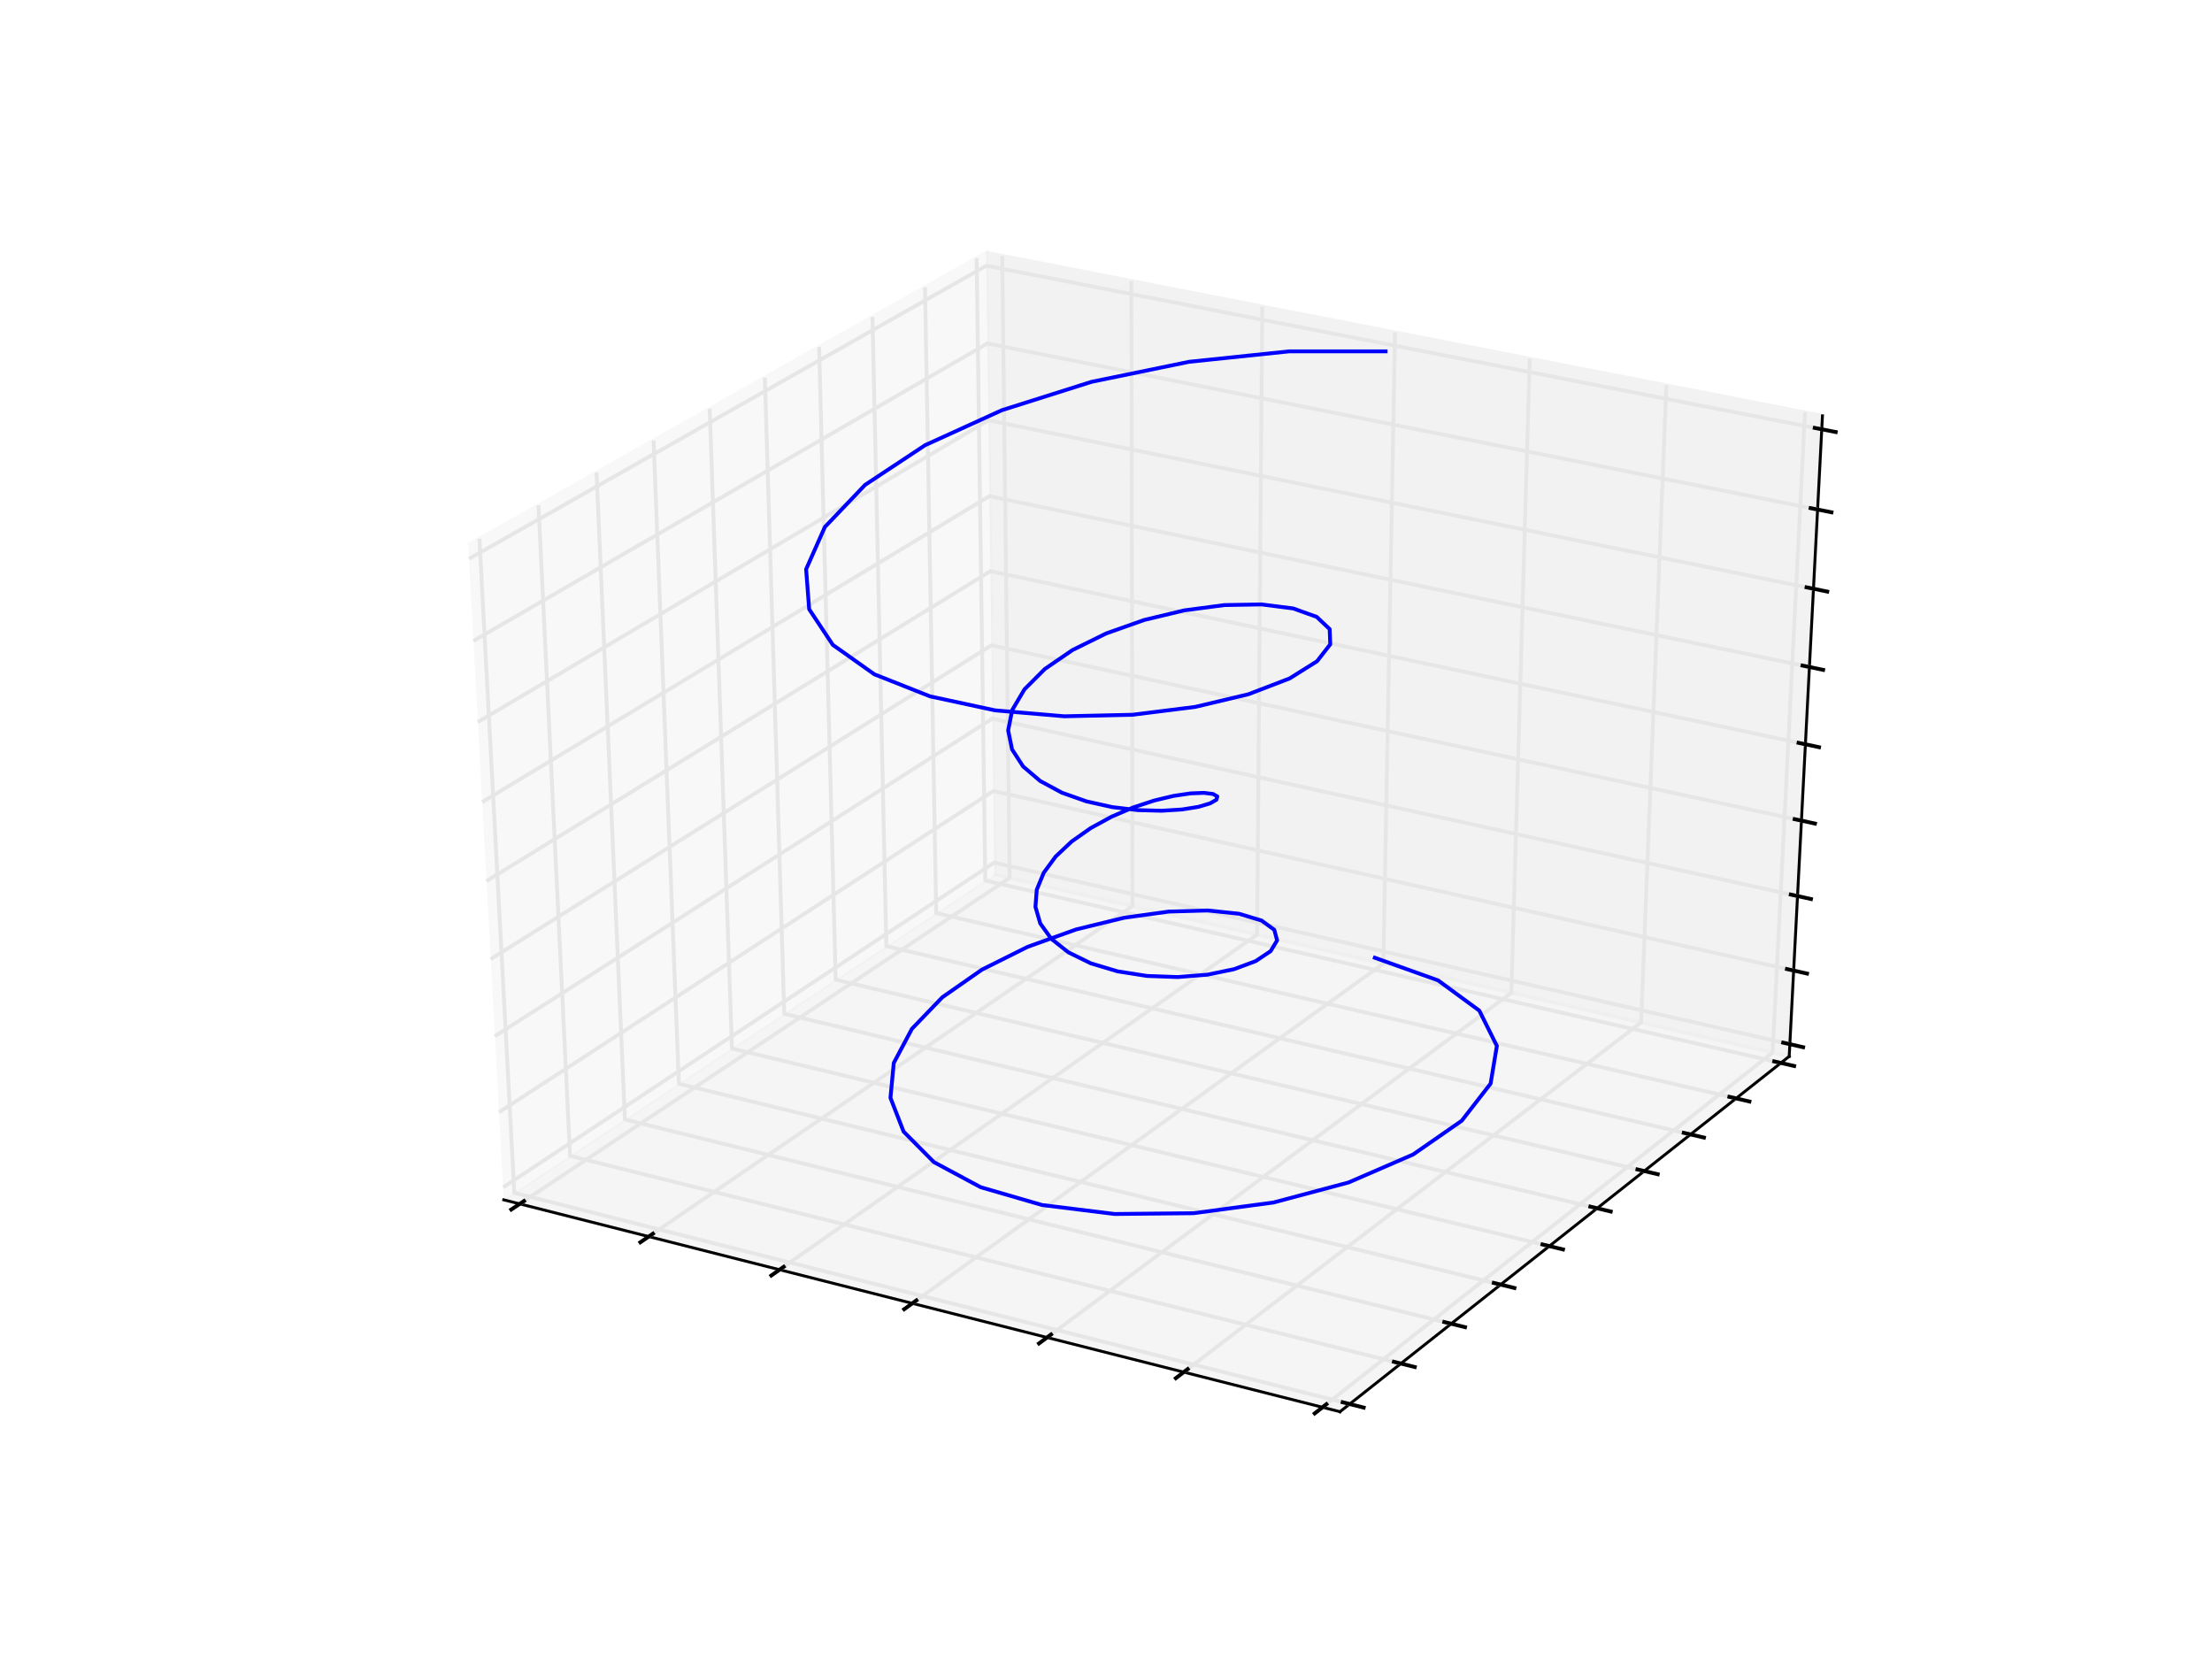
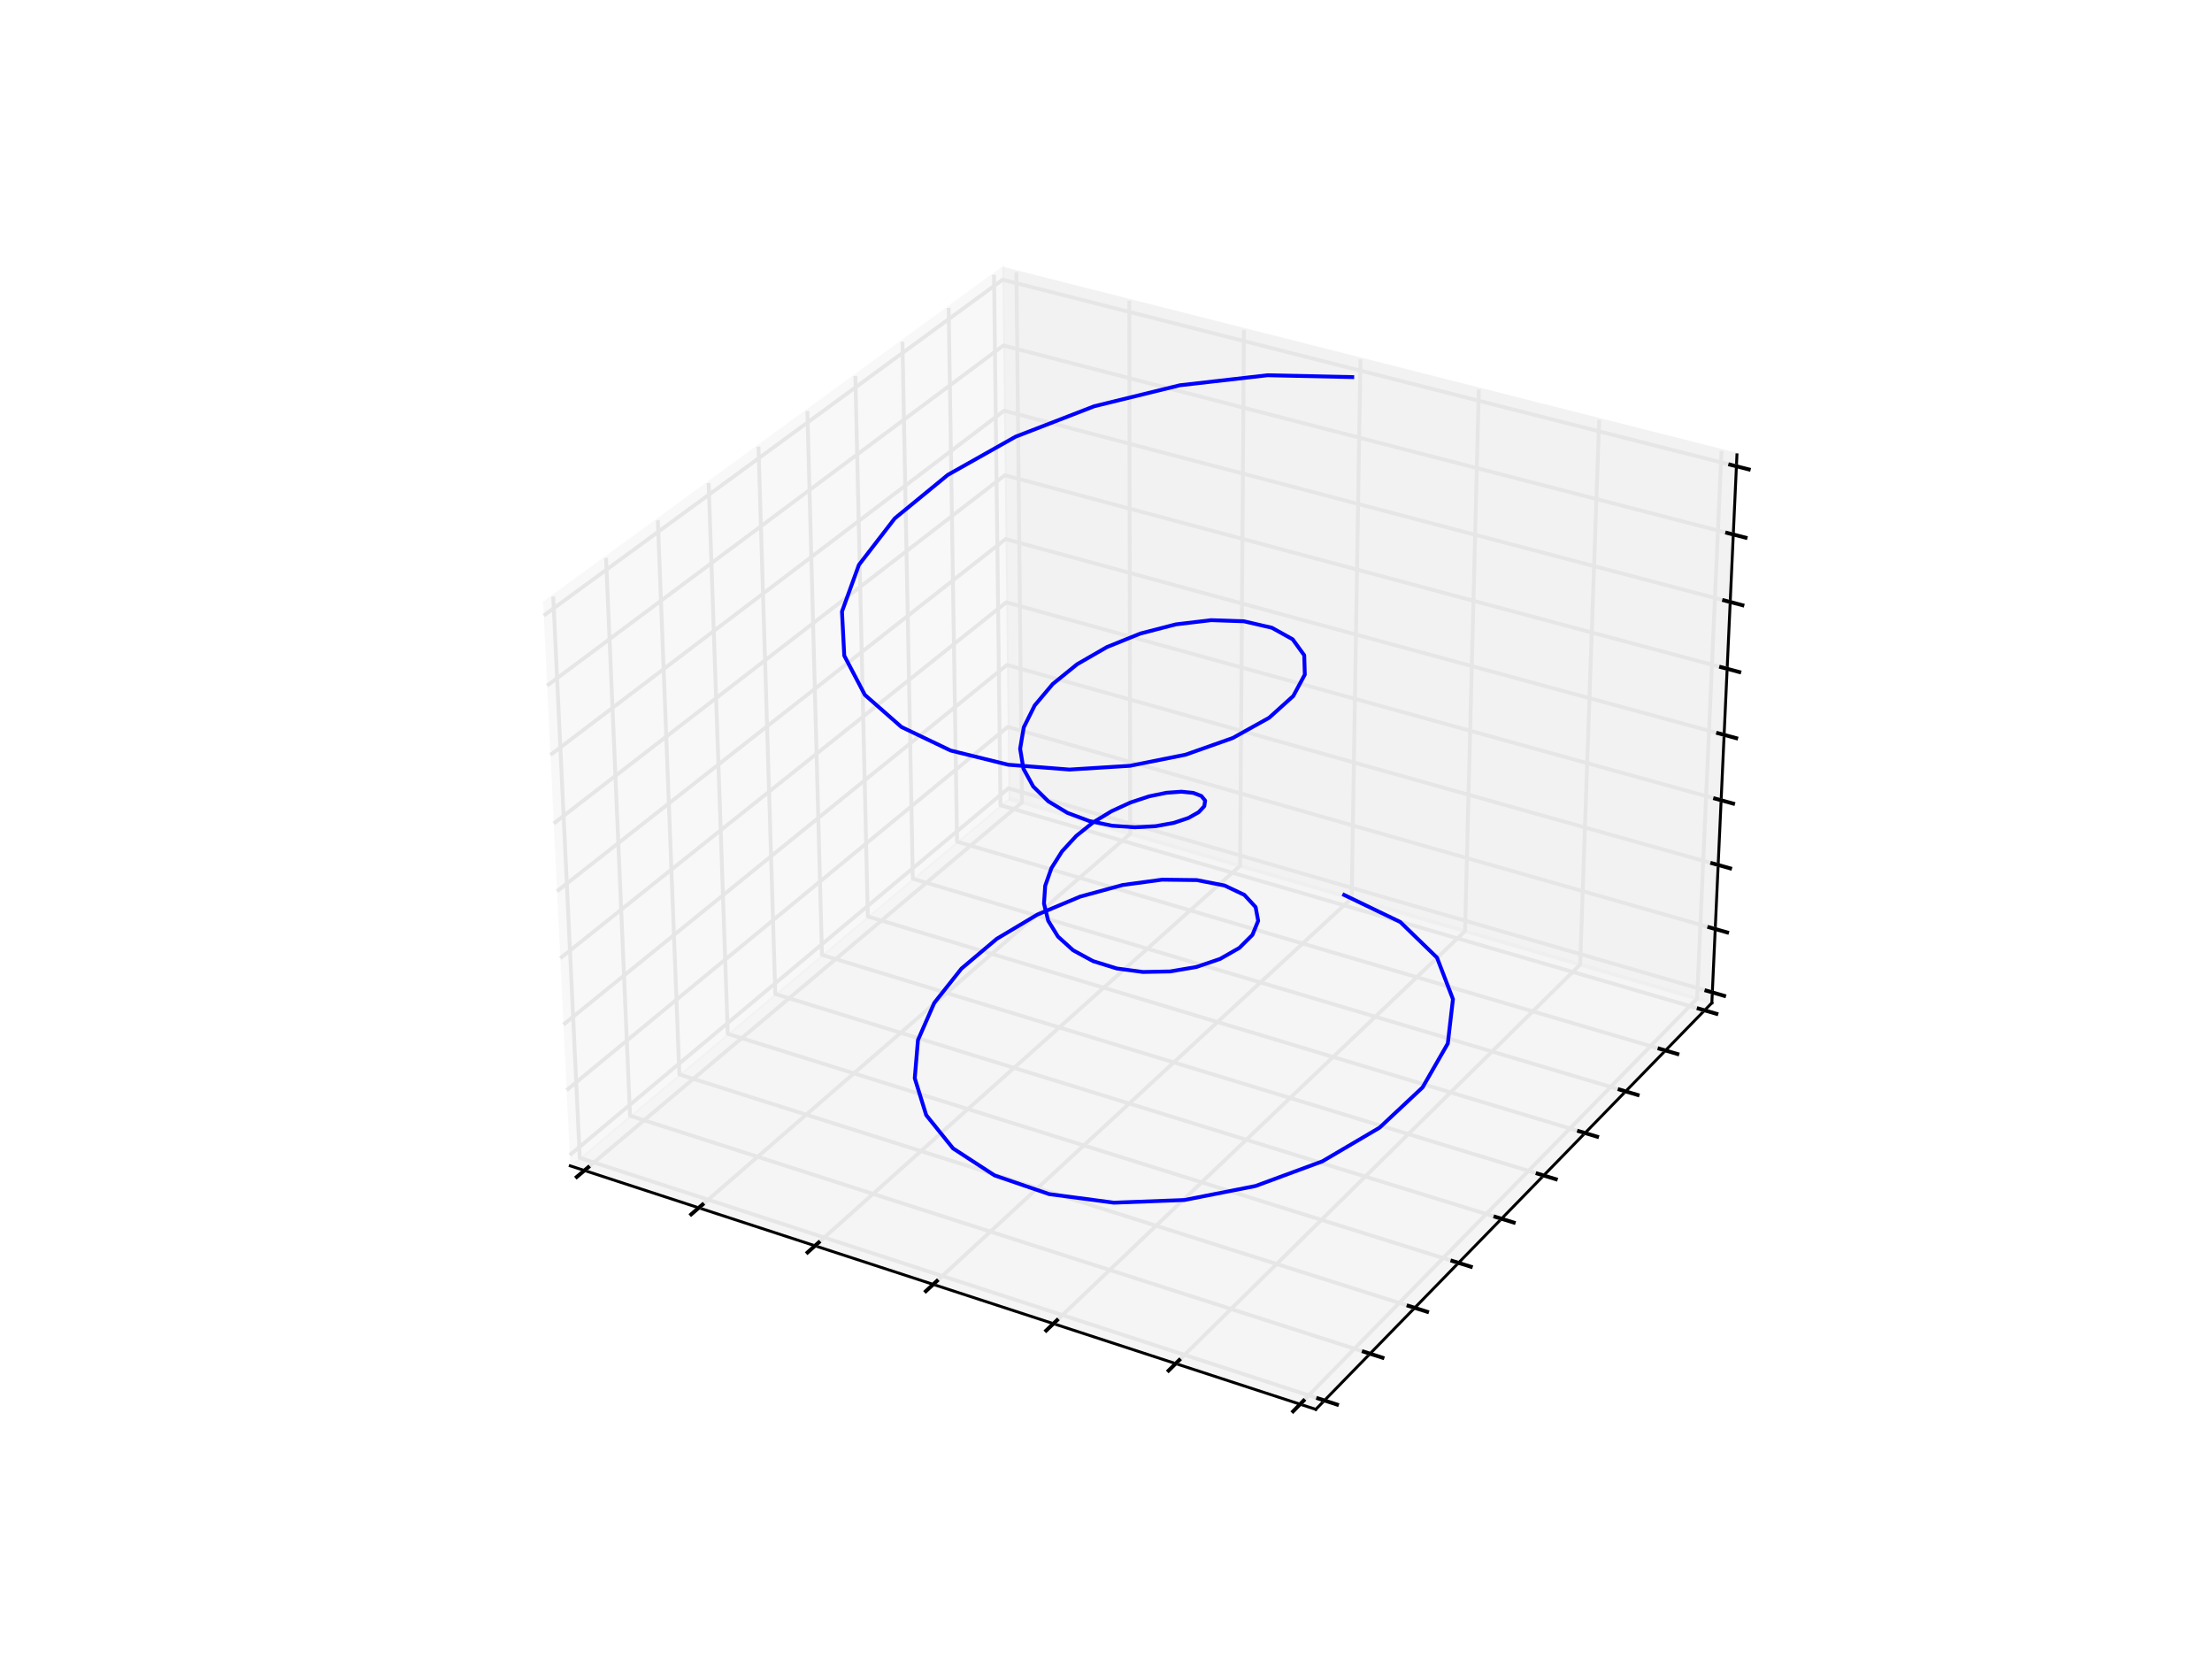
<svg xmlns="http://www.w3.org/2000/svg" height="432pt" version="1.1" viewBox="0 0 576 432" width="576pt">
  <defs>
    <style type="text/css">
*{stroke-linecap:butt;stroke-linejoin:round;}
  </style>
  </defs>
  <g id="figure_1">
    <g id="patch_1">
      <path d="M 0 432  L 576 432  L 576 0  L 0 0  z " style="fill:#ffffff;" />
    </g>
    <g id="patch_2">
      <path d="M 72 388.8  L 518.4 388.8  L 518.4 43.2  L 72 43.2  z " style="fill:#ffffff;" />
    </g>
    <g id="pane3d_1">
      <g id="patch_3">
-         <path d="M 131.177 312.435  L 258.939 227.701  L 256.812 65.79  L 121.927 141.921  " style="fill:#f2f2f2;opacity:0.5;stroke:#f2f2f2;stroke-linejoin:miter;" />
+         <path d="M 148.495 303.586  L 262.624 207.921  L 261.037 69.956  L 141.447 157.227  " style="fill:#f2f2f2;opacity:0.5;stroke:#f2f2f2;stroke-linejoin:miter;" />
      </g>
    </g>
    <g id="pane3d_2">
      <g id="patch_4">
-         <path d="M 258.939 227.701  L 465.902 275.073  L 474.561 108.279  L 256.812 65.79  " style="fill:#e6e6e6;opacity:0.5;stroke:#e6e6e6;stroke-linejoin:miter;" />
+         <path d="M 262.624 207.921  L 445.759 261.152  L 452.294 118.434  L 261.037 69.956  " style="fill:#e6e6e6;opacity:0.5;stroke:#e6e6e6;stroke-linejoin:miter;" />
      </g>
    </g>
    <g id="pane3d_3">
      <g id="patch_5">
-         <path d="M 131.177 312.435  L 348.93 367.606  L 465.902 275.073  L 258.939 227.701  " style="fill:#ececec;opacity:0.5;stroke:#ececec;stroke-linejoin:miter;" />
+         <path d="M 148.495 303.586  L 342.628 366.99  L 445.759 261.152  L 262.624 207.921  " style="fill:#ececec;opacity:0.5;stroke:#ececec;stroke-linejoin:miter;" />
      </g>
    </g>
    <g id="axis3d_1">
      <g id="line2d_1">
-         <path d="M 131.177 312.435  L 348.93 367.606  " style="fill:none;stroke:#000000;stroke-linecap:square;stroke-width:0.75;" />
+         <path d="M 148.495 303.586  L 342.628 366.99  " style="fill:none;stroke:#000000;stroke-linecap:square;stroke-width:0.75;" />
      </g>
      <g id="Line3DCollection_1">
-         <path d="M 135.341 313.49  L 262.91 228.61  L 260.981 66.603  " style="fill:none;stroke:#e6e6e6;" />
-         <path d="M 168.925 321.999  L 294.916 235.936  L 294.596 73.163  " style="fill:none;stroke:#e6e6e6;" />
-         <path d="M 202.996 330.631  L 327.353 243.36  L 328.686 79.815  " style="fill:none;stroke:#e6e6e6;" />
-         <path d="M 237.566 339.39  L 360.229 250.885  L 363.263 86.561  " style="fill:none;stroke:#e6e6e6;" />
-         <path d="M 272.644 348.278  L 393.554 258.513  L 398.335 93.405  " style="fill:none;stroke:#e6e6e6;" />
-         <path d="M 308.244 357.298  L 427.337 266.246  L 433.914 100.348  " style="fill:none;stroke:#e6e6e6;" />
-         <path d="M 344.375 366.452  L 461.587 274.085  L 470.012 107.391  " style="fill:none;stroke:#e6e6e6;" />
+         <path d="M 152.182 304.79  L 266.117 208.937  L 264.678 70.879  " style="fill:none;stroke:#e6e6e6;" />
+         <path d="M 181.953 314.514  L 294.302 217.129  L 294.063 78.327  " style="fill:none;stroke:#e6e6e6;" />
+         <path d="M 212.223 324.399  L 322.919 225.447  L 323.918 85.894  " style="fill:none;stroke:#e6e6e6;" />
+         <path d="M 243.002 334.452  L 351.979 233.894  L 354.255 93.584  " style="fill:none;stroke:#e6e6e6;" />
+         <path d="M 274.306 344.676  L 381.492 242.472  L 385.085 101.398  " style="fill:none;stroke:#e6e6e6;" />
+         <path d="M 306.147 355.075  L 411.468 251.185  L 416.421 109.341  " style="fill:none;stroke:#e6e6e6;" />
+         <path d="M 338.539 365.654  L 441.919 260.035  L 448.276 117.415  " style="fill:none;stroke:#e6e6e6;" />
      </g>
      <g id="xtick_1">
        <g id="line2d_2">
-           <path d="M 136.44 312.758  L 133.139 314.955  " style="fill:none;stroke:#000000;stroke-linecap:square;" />
+           <path d="M 153.174 303.956  L 150.194 306.463  " style="fill:none;stroke:#000000;stroke-linecap:square;" />
        </g>
      </g>
      <g id="xtick_2">
        <g id="line2d_3">
-           <path d="M 170.011 321.257  L 166.749 323.485  " style="fill:none;stroke:#000000;stroke-linecap:square;" />
+           <path d="M 182.932 313.665  L 179.991 316.214  " style="fill:none;stroke:#000000;stroke-linecap:square;" />
        </g>
      </g>
      <g id="xtick_3">
        <g id="line2d_4">
-           <path d="M 204.069 329.879  L 200.847 332.139  " style="fill:none;stroke:#000000;stroke-linecap:square;" />
+           <path d="M 213.188 323.537  L 210.288 326.129  " style="fill:none;stroke:#000000;stroke-linecap:square;" />
        </g>
      </g>
      <g id="xtick_4">
        <g id="line2d_5">
-           <path d="M 238.624 338.626  L 235.445 340.92  " style="fill:none;stroke:#000000;stroke-linecap:square;" />
+           <path d="M 243.953 333.575  L 241.097 336.211  " style="fill:none;stroke:#000000;stroke-linecap:square;" />
        </g>
      </g>
      <g id="xtick_5">
        <g id="line2d_6">
-           <path d="M 273.688 347.503  L 270.553 349.831  " style="fill:none;stroke:#000000;stroke-linecap:square;" />
+           <path d="M 275.242 343.784  L 272.43 346.464  " style="fill:none;stroke:#000000;stroke-linecap:square;" />
        </g>
      </g>
      <g id="xtick_6">
        <g id="line2d_7">
-           <path d="M 309.272 356.511  L 306.182 358.874  " style="fill:none;stroke:#000000;stroke-linecap:square;" />
+           <path d="M 307.067 354.168  L 304.303 356.895  " style="fill:none;stroke:#000000;stroke-linecap:square;" />
        </g>
      </g>
      <g id="xtick_7">
        <g id="line2d_8">
-           <path d="M 345.388 365.654  L 342.345 368.052  " style="fill:none;stroke:#000000;stroke-linecap:square;" />
+           <path d="M 339.443 364.731  L 336.727 367.505  " style="fill:none;stroke:#000000;stroke-linecap:square;" />
        </g>
      </g>
    </g>
    <g id="axis3d_2">
      <g id="line2d_9">
-         <path d="M 465.902 275.073  L 348.93 367.606  " style="fill:none;stroke:#000000;stroke-linecap:square;stroke-width:0.75;" />
+         <path d="M 445.759 261.152  L 342.628 366.99  " style="fill:none;stroke:#000000;stroke-linecap:square;stroke-width:0.75;" />
      </g>
      <g id="Line3DCollection_2">
-         <path d="M 124.84 140.277  L 133.926 310.612  L 351.455 365.609  " style="fill:none;stroke:#e6e6e6;" />
-         <path d="M 140.217 131.598  L 148.444 300.983  L 364.784 355.065  " style="fill:none;stroke:#e6e6e6;" />
-         <path d="M 155.332 123.067  L 162.726 291.511  L 377.887 344.699  " style="fill:none;stroke:#e6e6e6;" />
-         <path d="M 170.191 114.68  L 176.778 282.192  L 390.769 334.508  " style="fill:none;stroke:#e6e6e6;" />
-         <path d="M 184.8 106.434  L 190.606 273.021  L 403.437 324.487  " style="fill:none;stroke:#e6e6e6;" />
-         <path d="M 199.166 98.326  L 204.216 263.995  L 415.896 314.631  " style="fill:none;stroke:#e6e6e6;" />
-         <path d="M 213.295 90.352  L 217.611 255.111  L 428.15 304.937  " style="fill:none;stroke:#e6e6e6;" />
-         <path d="M 227.192 82.508  L 230.798 246.365  L 440.204 295.401  " style="fill:none;stroke:#e6e6e6;" />
-         <path d="M 240.863 74.792  L 243.781 237.755  L 452.064 286.019  " style="fill:none;stroke:#e6e6e6;" />
-         <path d="M 254.314 67.2  L 256.564 229.276  L 463.734 276.787  " style="fill:none;stroke:#e6e6e6;" />
+         <path d="M 144.057 155.323  L 150.976 301.506  L 344.879 364.679  " style="fill:none;stroke:#e6e6e6;" />
+         <path d="M 157.813 145.284  L 164.062 290.537  L 356.748 352.498  " style="fill:none;stroke:#e6e6e6;" />
+         <path d="M 171.301 135.441  L 176.905 279.773  L 368.385 340.556  " style="fill:none;stroke:#e6e6e6;" />
+         <path d="M 184.53 125.787  L 189.511 269.206  L 379.796 328.846  " style="fill:none;stroke:#e6e6e6;" />
+         <path d="M 197.506 116.318  L 201.886 258.832  L 390.988 317.36  " style="fill:none;stroke:#e6e6e6;" />
+         <path d="M 210.238 107.027  L 214.038 248.647  L 401.967 306.093  " style="fill:none;stroke:#e6e6e6;" />
+         <path d="M 222.731 97.91  L 225.972 238.643  L 412.738 295.039  " style="fill:none;stroke:#e6e6e6;" />
+         <path d="M 234.992 88.962  L 237.694 228.818  L 423.309 284.19  " style="fill:none;stroke:#e6e6e6;" />
+         <path d="M 247.028 80.179  L 249.21 219.165  L 433.685 273.543  " style="fill:none;stroke:#e6e6e6;" />
+         <path d="M 258.845 71.555  L 260.524 209.681  L 443.87 263.09  " style="fill:none;stroke:#e6e6e6;" />
      </g>
      <g id="xtick_8">
        <g id="line2d_10">
-           <path d="M 349.634 365.149  L 355.1 366.531  " style="fill:none;stroke:#000000;stroke-linecap:square;" />
+           <path d="M 343.245 364.146  L 348.152 365.745  " style="fill:none;stroke:#000000;stroke-linecap:square;" />
        </g>
      </g>
      <g id="xtick_9">
        <g id="line2d_11">
-           <path d="M 362.974 354.612  L 368.408 355.971  " style="fill:none;stroke:#000000;stroke-linecap:square;" />
+           <path d="M 355.125 351.976  L 359.999 353.544  " style="fill:none;stroke:#000000;stroke-linecap:square;" />
        </g>
      </g>
      <g id="xtick_10">
        <g id="line2d_12">
-           <path d="M 376.087 344.254  L 381.49 345.59  " style="fill:none;stroke:#000000;stroke-linecap:square;" />
+           <path d="M 366.773 340.045  L 371.614 341.581  " style="fill:none;stroke:#000000;stroke-linecap:square;" />
        </g>
      </g>
      <g id="xtick_11">
        <g id="line2d_13">
-           <path d="M 388.98 334.07  L 394.352 335.384  " style="fill:none;stroke:#000000;stroke-linecap:square;" />
+           <path d="M 378.194 328.344  L 383.003 329.851  " style="fill:none;stroke:#000000;stroke-linecap:square;" />
        </g>
      </g>
      <g id="xtick_12">
        <g id="line2d_14">
-           <path d="M 401.658 324.056  L 406.999 325.348  " style="fill:none;stroke:#000000;stroke-linecap:square;" />
+           <path d="M 389.397 316.868  L 394.173 318.346  " style="fill:none;stroke:#000000;stroke-linecap:square;" />
        </g>
      </g>
      <g id="xtick_13">
        <g id="line2d_15">
-           <path d="M 414.127 314.208  L 419.437 315.478  " style="fill:none;stroke:#000000;stroke-linecap:square;" />
+           <path d="M 400.386 305.61  L 405.131 307.061  " style="fill:none;stroke:#000000;stroke-linecap:square;" />
        </g>
      </g>
      <g id="xtick_14">
        <g id="line2d_16">
-           <path d="M 426.391 304.521  L 431.67 305.771  " style="fill:none;stroke:#000000;stroke-linecap:square;" />
+           <path d="M 411.169 294.565  L 415.882 295.988  " style="fill:none;stroke:#000000;stroke-linecap:square;" />
        </g>
      </g>
      <g id="xtick_15">
        <g id="line2d_17">
-           <path d="M 438.456 294.992  L 443.705 296.221  " style="fill:none;stroke:#000000;stroke-linecap:square;" />
+           <path d="M 421.75 283.725  L 426.432 285.122  " style="fill:none;stroke:#000000;stroke-linecap:square;" />
        </g>
      </g>
      <g id="xtick_16">
        <g id="line2d_18">
-           <path d="M 450.326 285.616  L 455.545 286.826  " style="fill:none;stroke:#000000;stroke-linecap:square;" />
+           <path d="M 432.136 273.086  L 436.787 274.457  " style="fill:none;stroke:#000000;stroke-linecap:square;" />
        </g>
      </g>
      <g id="xtick_17">
        <g id="line2d_19">
-           <path d="M 462.006 276.391  L 467.195 277.581  " style="fill:none;stroke:#000000;stroke-linecap:square;" />
+           <path d="M 442.331 262.642  L 446.951 263.988  " style="fill:none;stroke:#000000;stroke-linecap:square;" />
        </g>
      </g>
    </g>
    <g id="axis3d_3">
      <g id="line2d_20">
-         <path d="M 465.902 275.073  L 474.561 108.279  " style="fill:none;stroke:#000000;stroke-linecap:square;stroke-width:0.75;" />
+         <path d="M 445.759 261.152  L 452.294 118.434  " style="fill:none;stroke:#000000;stroke-linecap:square;stroke-width:0.75;" />
      </g>
      <g id="Line3DCollection_3">
-         <path d="M 466.066 271.9  L 258.899 224.615  L 131.002 309.197  " style="fill:none;stroke:#e6e6e6;" />
-         <path d="M 467.062 252.732  L 258.654 205.973  L 129.94 289.63  " style="fill:none;stroke:#e6e6e6;" />
-         <path d="M 468.069 233.331  L 258.406 187.115  L 128.865 269.817  " style="fill:none;stroke:#e6e6e6;" />
-         <path d="M 469.088 213.692  L 258.155 168.035  L 127.777 249.753  " style="fill:none;stroke:#e6e6e6;" />
-         <path d="M 470.12 193.812  L 257.902 148.731  L 126.674 229.435  " style="fill:none;stroke:#e6e6e6;" />
-         <path d="M 471.165 173.686  L 257.645 129.199  L 125.558 208.857  " style="fill:none;stroke:#e6e6e6;" />
-         <path d="M 472.223 153.31  L 257.385 109.433  L 124.427 188.014  " style="fill:none;stroke:#e6e6e6;" />
-         <path d="M 473.294 132.678  L 257.123 89.431  L 123.282 166.901  " style="fill:none;stroke:#e6e6e6;" />
-         <path d="M 474.379 111.786  L 256.857 69.188  L 122.121 145.513  " style="fill:none;stroke:#e6e6e6;" />
+         <path d="M 445.884 258.417  L 262.593 205.273  L 148.36 300.787  " style="fill:none;stroke:#e6e6e6;" />
+         <path d="M 446.64 241.912  L 262.409 189.289  L 147.546 283.885  " style="fill:none;stroke:#e6e6e6;" />
+         <path d="M 447.404 225.236  L 262.224 173.146  L 146.724 266.8  " style="fill:none;stroke:#e6e6e6;" />
+         <path d="M 448.175 208.385  L 262.036 156.843  L 145.892 249.53  " style="fill:none;stroke:#e6e6e6;" />
+         <path d="M 448.955 191.356  L 261.847 140.377  L 145.051 232.072  " style="fill:none;stroke:#e6e6e6;" />
+         <path d="M 449.743 174.148  L 261.656 123.745  L 144.201 214.421  " style="fill:none;stroke:#e6e6e6;" />
+         <path d="M 450.54 156.757  L 261.462 106.945  L 143.342 196.576  " style="fill:none;stroke:#e6e6e6;" />
+         <path d="M 451.344 139.179  L 261.267 89.974  L 142.473 178.533  " style="fill:none;stroke:#e6e6e6;" />
+         <path d="M 452.158 121.414  L 261.07 72.83  L 141.594 160.288  " style="fill:none;stroke:#e6e6e6;" />
      </g>
      <g id="xtick_18">
        <g id="line2d_21">
-           <path d="M 464.338 271.506  L 469.527 272.69  " style="fill:none;stroke:#000000;stroke-linecap:square;" />
+           <path d="M 444.346 257.971  L 448.965 259.31  " style="fill:none;stroke:#000000;stroke-linecap:square;" />
        </g>
      </g>
      <g id="xtick_19">
        <g id="line2d_22">
-           <path d="M 465.322 252.342  L 470.544 253.513  " style="fill:none;stroke:#000000;stroke-linecap:square;" />
+           <path d="M 445.093 241.471  L 449.737 242.797  " style="fill:none;stroke:#000000;stroke-linecap:square;" />
        </g>
      </g>
      <g id="xtick_20">
        <g id="line2d_23">
-           <path d="M 466.319 232.945  L 471.573 234.103  " style="fill:none;stroke:#000000;stroke-linecap:square;" />
+           <path d="M 445.849 224.798  L 450.517 226.112  " style="fill:none;stroke:#000000;stroke-linecap:square;" />
        </g>
      </g>
      <g id="xtick_21">
        <g id="line2d_24">
-           <path d="M 467.327 213.311  L 472.614 214.455  " style="fill:none;stroke:#000000;stroke-linecap:square;" />
+           <path d="M 446.612 207.952  L 451.306 209.251  " style="fill:none;stroke:#000000;stroke-linecap:square;" />
        </g>
      </g>
      <g id="xtick_22">
        <g id="line2d_25">
-           <path d="M 468.348 193.436  L 473.669 194.566  " style="fill:none;stroke:#000000;stroke-linecap:square;" />
+           <path d="M 447.383 190.928  L 452.103 192.214  " style="fill:none;stroke:#000000;stroke-linecap:square;" />
        </g>
      </g>
      <g id="xtick_23">
        <g id="line2d_26">
-           <path d="M 469.381 173.315  L 474.737 174.431  " style="fill:none;stroke:#000000;stroke-linecap:square;" />
+           <path d="M 448.163 173.724  L 452.908 174.996  " style="fill:none;stroke:#000000;stroke-linecap:square;" />
        </g>
      </g>
      <g id="xtick_24">
        <g id="line2d_27">
-           <path d="M 470.428 152.943  L 475.817 154.044  " style="fill:none;stroke:#000000;stroke-linecap:square;" />
+           <path d="M 448.95 156.338  L 453.722 157.595  " style="fill:none;stroke:#000000;stroke-linecap:square;" />
        </g>
      </g>
      <g id="xtick_25">
        <g id="line2d_28">
-           <path d="M 471.487 132.317  L 476.912 133.402  " style="fill:none;stroke:#000000;stroke-linecap:square;" />
+           <path d="M 449.746 138.766  L 454.545 140.008  " style="fill:none;stroke:#000000;stroke-linecap:square;" />
        </g>
      </g>
      <g id="xtick_26">
        <g id="line2d_29">
-           <path d="M 472.56 111.43  L 478.02 112.5  " style="fill:none;stroke:#000000;stroke-linecap:square;" />
+           <path d="M 450.551 121.005  L 455.376 122.232  " style="fill:none;stroke:#000000;stroke-linecap:square;" />
        </g>
      </g>
    </g>
    <g id="axes_1">
      <g id="line2d_30">
-         <path clip-path="url(#p47a4741ada)" d="M 358.008 249.396  L 374.473 255.287  L 385.205 263.157  L 389.783 272.355  L 388.15 282.164  L 380.635 291.836  L 367.952 300.639  L 351.163 307.914  L 331.604 313.127  L 310.777 315.916  L 290.216 316.119  L 271.349 313.785  L 255.377 309.152  L 243.185 302.613  L 235.297 294.67  L 231.874 285.874  L 232.744 276.781  L 237.462 267.905  L 245.379 259.689  L 255.711 252.485  L 267.61 246.548  L 280.217 242.028  L 292.713 238.981  L 304.356 237.372  L 314.513 237.087  L 322.685 237.946  L 328.518 239.713  L 331.82 242.119  L 332.56 244.873  L 330.864 247.68  L 326.998 250.262  L 321.352 252.371  L 314.399 253.805  L 306.666 254.422  L 298.696 254.137  L 291.005 252.935  L 284.051 250.855  L 278.212 247.99  L 273.766 244.475  L 270.883 240.47  L 269.627 236.149  L 269.967 231.692  L 271.786 227.268  L 274.897 223.034  L 279.062 219.122  L 284.006 215.641  L 289.434 212.674  L 295.042 210.273  L 300.529 208.465  L 305.606 207.248  L 310.008 206.596  L 313.498 206.457  L 315.877 206.754  L 316.992 207.391  L 316.744 208.251  L 315.096 209.2  L 312.081 210.095  L 307.806 210.785  L 302.458 211.118  L 296.296 210.955  L 289.652 210.173  L 282.914 208.678  L 276.506 206.414  L 270.866 203.37  L 266.417 199.583  L 263.535 195.142  L 262.522 190.187  L 263.577 184.898  L 266.779 179.491  L 272.074 174.202  L 279.268 169.276  L 288.038 164.951  L 297.934 161.444  L 308.407 158.935  L 318.824 157.559  L 328.503 157.391  L 336.743 158.439  L 342.863 160.634  L 346.248 163.825  L 346.393 167.779  L 342.958 172.186  L 335.815 176.663  L 325.095 180.779  L 311.218 184.08  L 294.898 186.122  L 277.127 186.518  L 259.111 184.974  L 242.182 181.331  L 227.688 175.589  L 216.86 167.917  L 210.706 158.643  L 209.911 148.229  L 214.791 137.233  L 225.268 126.261  L 240.897 115.926  L 260.9 106.809  L 284.228 99.428  L 309.62 94.214  L 335.656 91.497  L 360.812 91.491  " style="fill:none;stroke:#0000ff;stroke-linecap:square;" />
+         <path clip-path="url(#p32a7846c76)" d="M 350.021 233.046  L 364.621 240.079  L 374.192 249.364  L 378.345 260.181  L 377.004 271.729  L 370.431 283.161  L 359.235 293.641  L 344.344 302.405  L 326.944 308.829  L 308.383 312.484  L 290.044 313.174  L 273.219 310.948  L 258.992 306.082  L 248.16 299.032  L 241.186 290.38  L 238.2 280.764  L 239.037 270.823  L 243.285 261.143  L 250.355 252.229  L 259.547 244.476  L 270.106 238.169  L 281.275 233.475  L 292.333 230.452  L 302.633 229.06  L 311.619 229.171  L 318.853 230.581  L 324.023 233.027  L 326.958 236.204  L 327.627 239.784  L 326.137 243.433  L 322.722 246.831  L 317.721 249.696  L 311.556 251.796  L 304.694 252.962  L 297.619 253.1  L 290.79 252.186  L 284.618 250.268  L 279.44 247.451  L 275.502 243.89  L 272.954 239.768  L 271.853 235.288  L 272.167 230.653  L 273.789 226.06  L 276.554 221.684  L 280.249 217.678  L 284.63 214.166  L 289.434 211.241  L 294.396 208.963  L 299.248 207.361  L 303.738 206.436  L 307.631 206.156  L 310.718 206.462  L 312.825 207.27  L 313.814 208.468  L 313.598 209.925  L 312.143 211.488  L 309.477 212.992  L 305.693 214.264  L 300.956 215.13  L 295.497 215.427  L 289.61 215.016  L 283.64 213.786  L 277.966 211.673  L 272.977 208.662  L 269.048 204.799  L 266.512 200.187  L 265.633 194.986  L 266.585 189.405  L 269.433 183.693  L 274.124 178.119  L 280.487 172.964  L 288.231 168.499  L 296.962 164.969  L 306.196 162.582  L 315.38 161.491  L 323.916 161.782  L 331.191 163.467  L 336.605 166.469  L 339.615 170.623  L 339.771 175.664  L 336.764 181.239  L 330.472 186.91  L 321.001 192.179  L 308.718 196.518  L 294.255 199.409  L 278.497 200.395  L 262.524 199.133  L 247.533 195.435  L 234.727 189.305  L 225.204 180.944  L 219.847 170.742  L 219.248 159.242  L 223.659 147.093  L 232.987 134.995  L 246.815 123.651  L 264.443 113.719  L 284.947 105.782  L 307.228 100.324  L 330.057 97.714  L 352.125 98.195  " style="fill:none;stroke:#0000ff;stroke-linecap:square;" />
      </g>
    </g>
  </g>
  <defs>
-     <clipPath id="p47a4741ada">
-       <rect height="345.6" width="446.4" x="72" y="43.2" />
+     <clipPath id="p32a7846c76">
+       <rect height="345.6" width="345.6" x="122.4" y="43.2" />
    </clipPath>
  </defs>
</svg>
